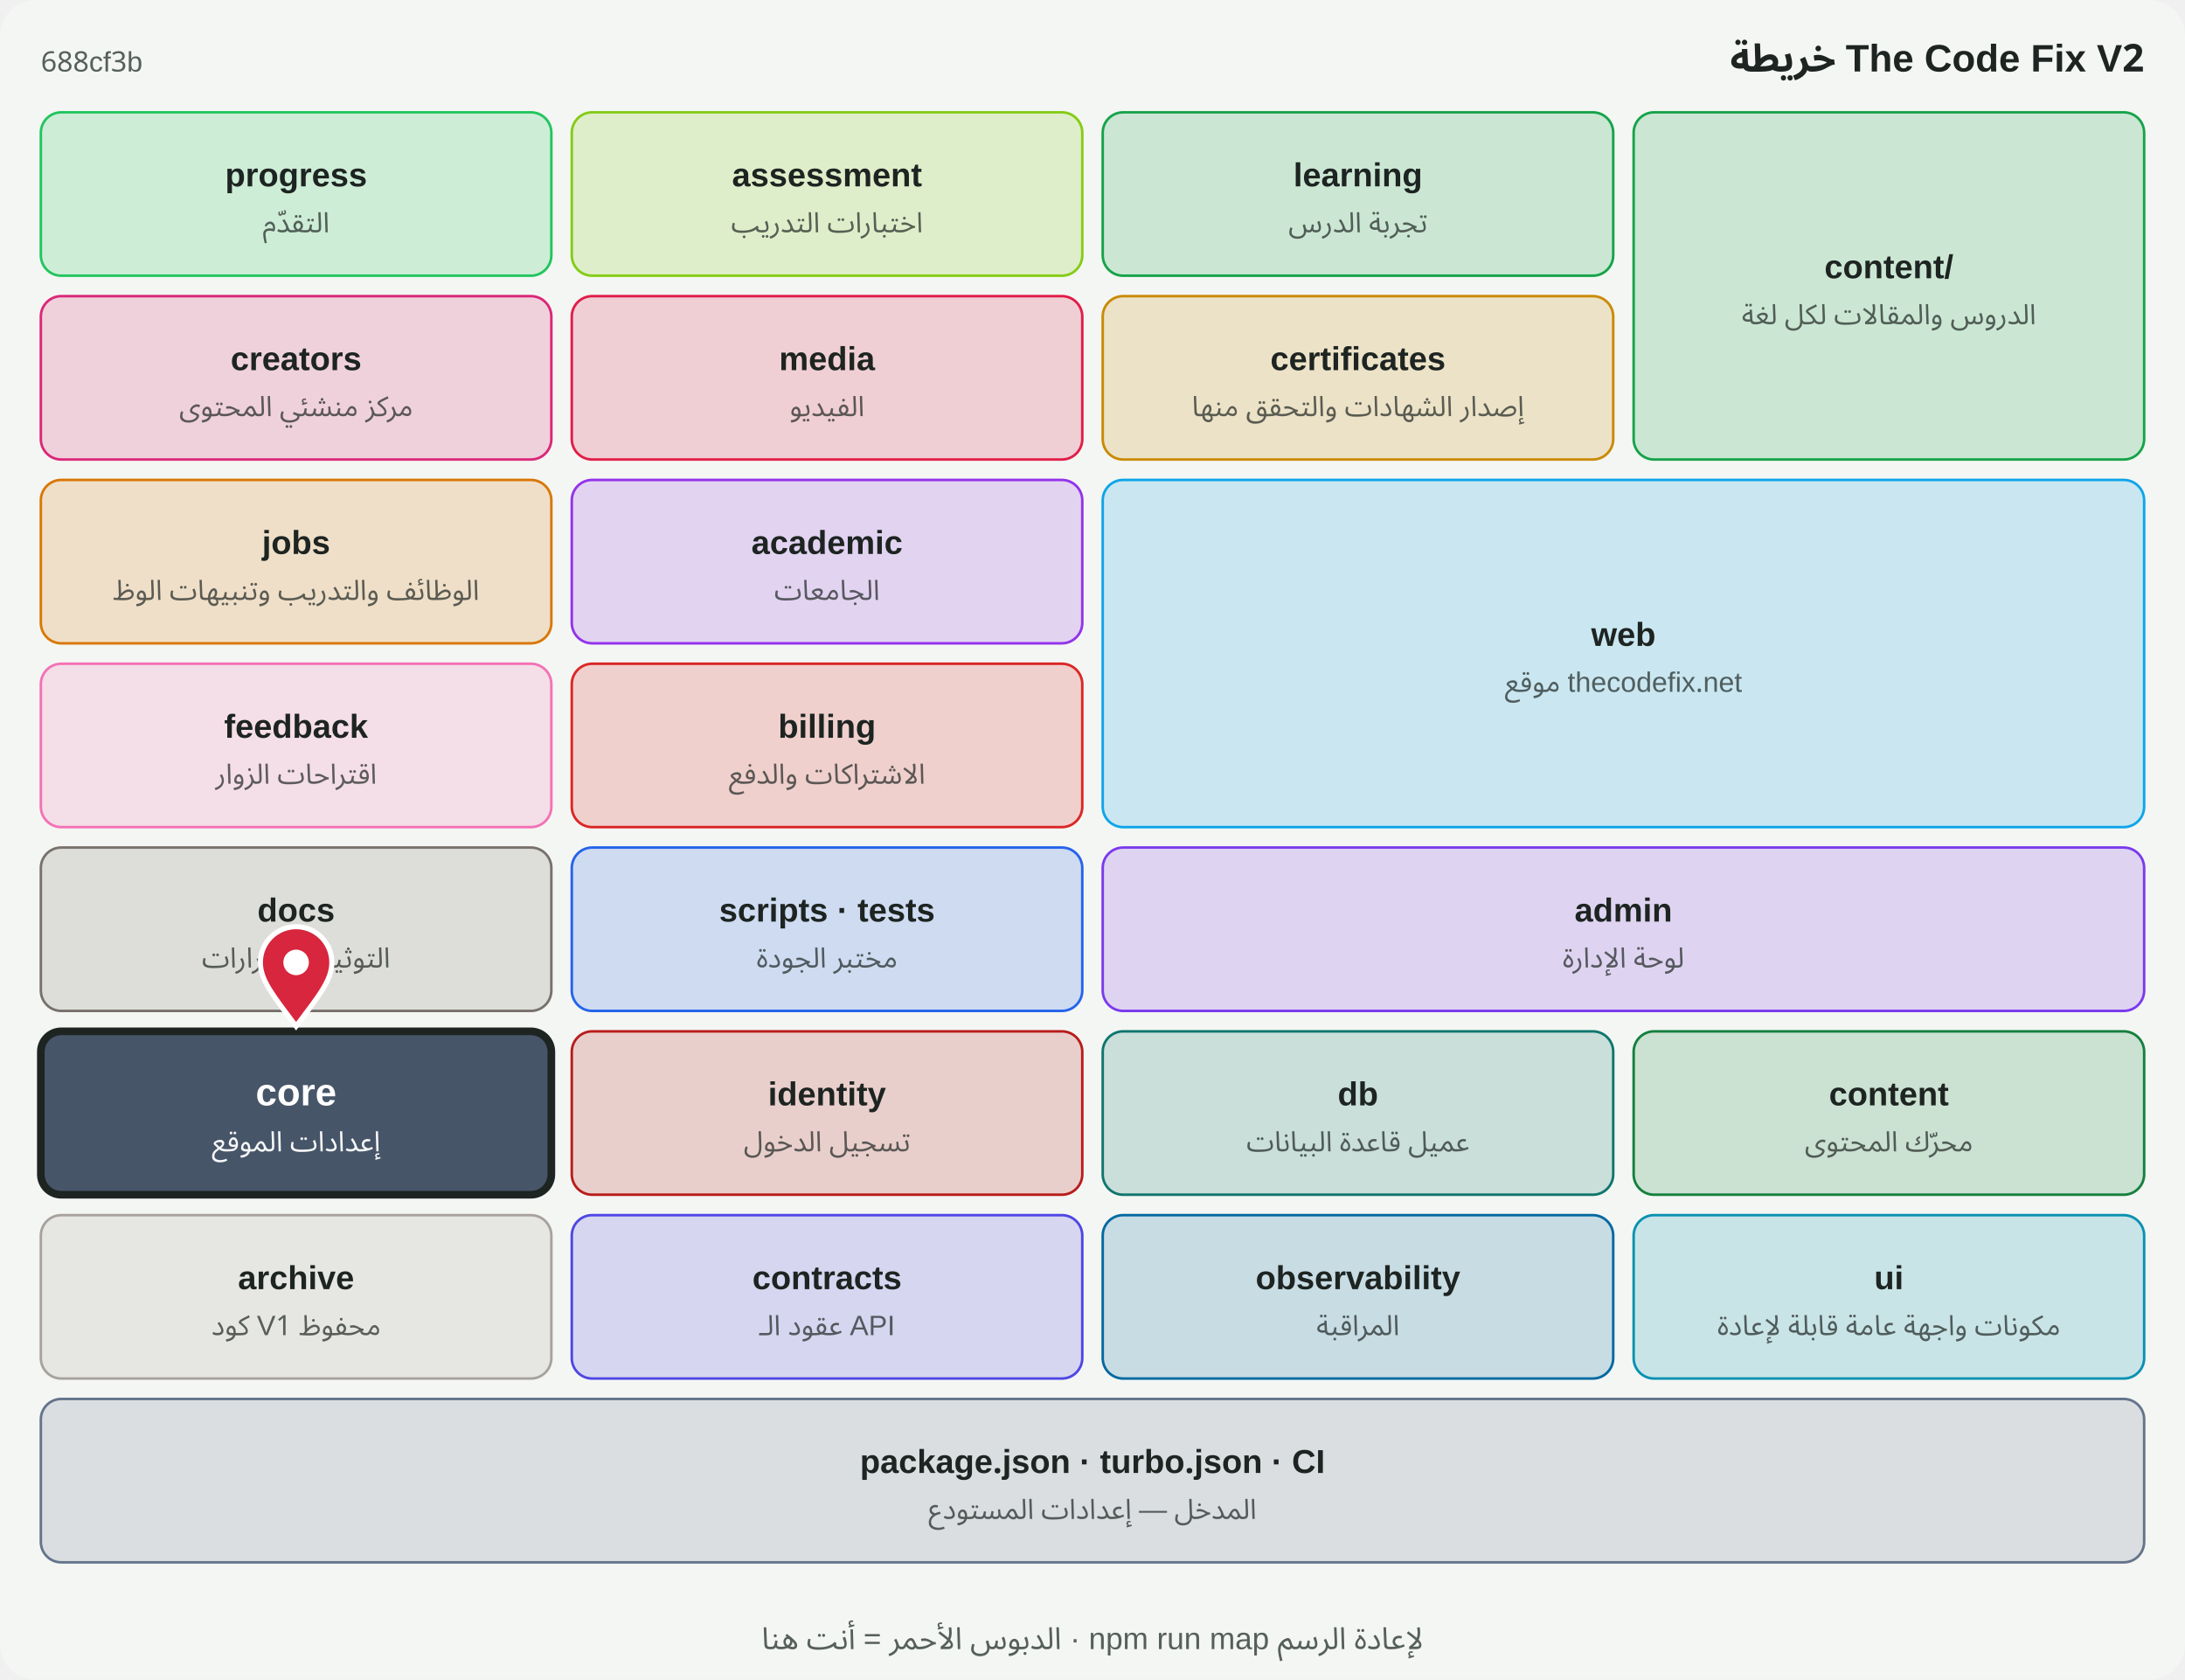
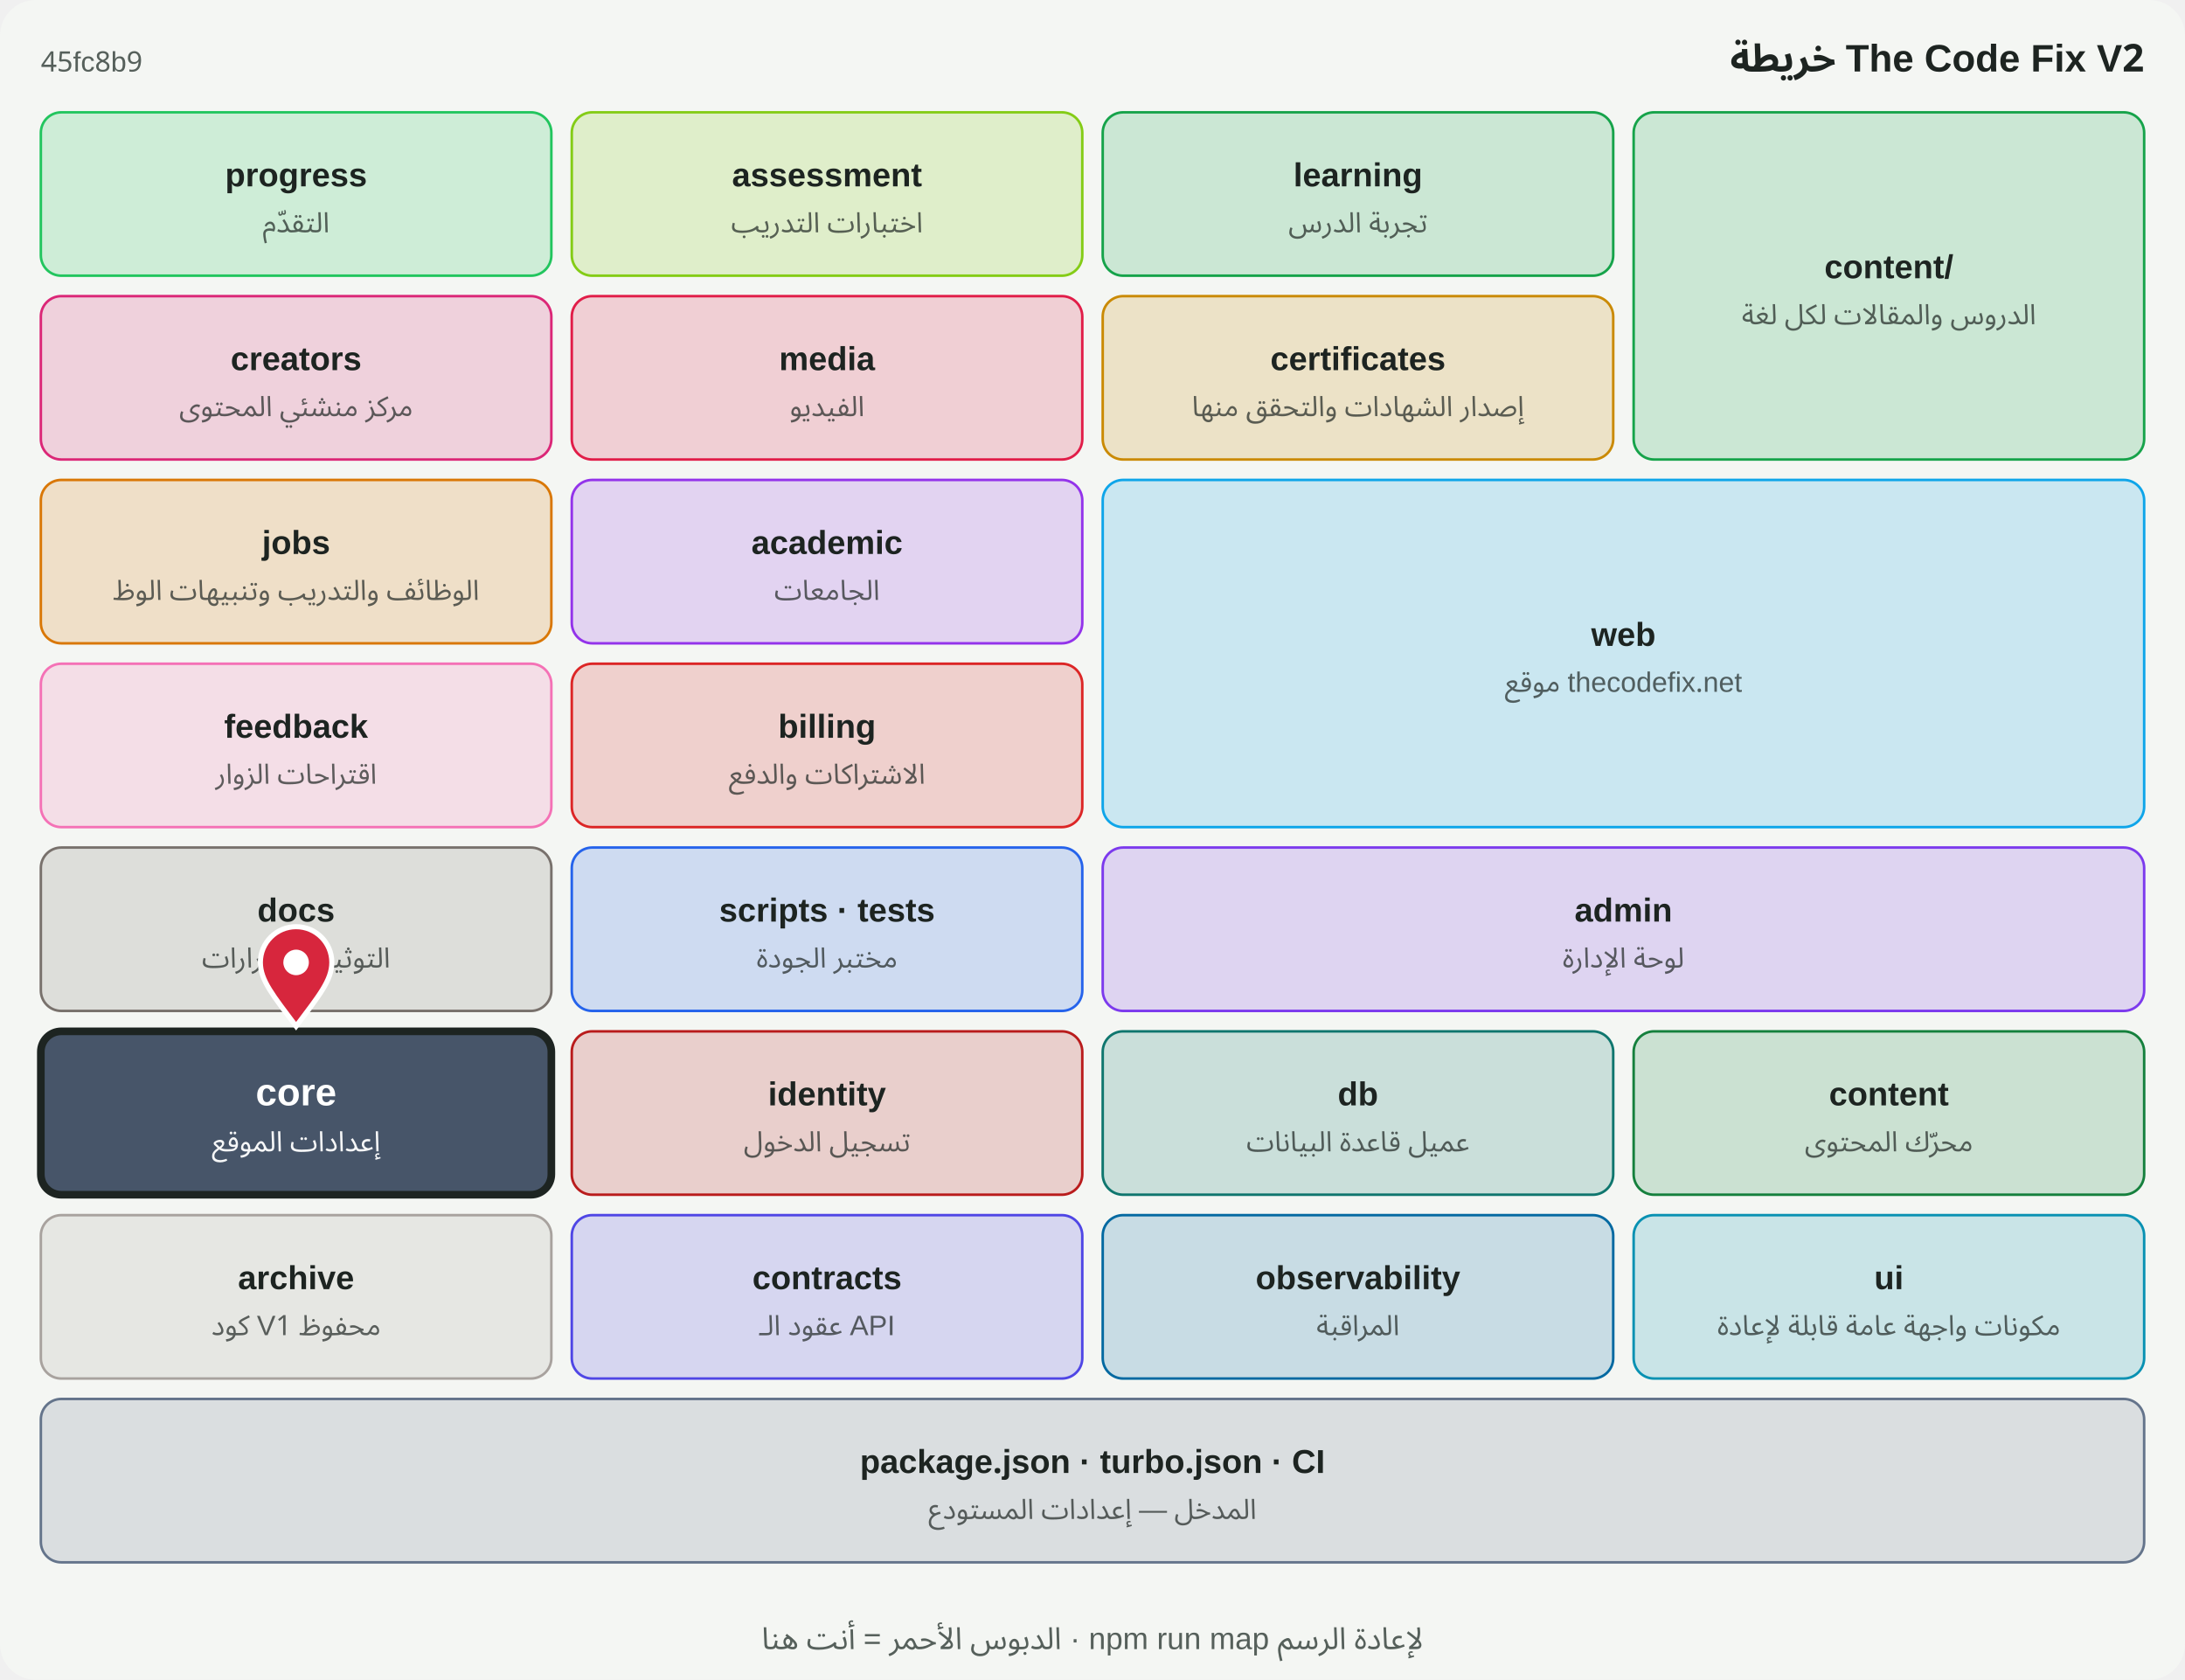
<svg xmlns="http://www.w3.org/2000/svg" viewBox="0 0 856 658" width="856" height="658" font-family="'Segoe UI', Tahoma, 'Noto Sans Arabic', Arial, sans-serif" role="img" aria-label="خريطة مشروع The Code Fix — إعدادات الموقع (@tcf/core)">
  <rect width="856" height="658" rx="14" fill="#f4f6f3" />
  <text x="840" y="28" text-anchor="end" font-size="15" font-weight="700" fill="#1d2421">خريطة The Code Fix V2</text>
-   <text x="16" y="28" font-size="11" fill="#56605b">688cf3b</text>
+   <text x="16" y="28" font-size="11" fill="#56605b">45fc8b9</text>
  <g>
    <rect x="640" y="44" width="200" height="136" rx="8" fill="#16a34a" fill-opacity="0.18" stroke="#16a34a" stroke-width="1" />
    <text x="740" y="109" text-anchor="middle" font-size="13" font-weight="600" fill="#1d2421">content/</text>
    <text x="740" y="127" text-anchor="middle" font-size="11" fill="#1d2421" fill-opacity="0.7">الدروس والمقالات لكل لغة</text>
  </g>
  <g>
    <rect x="432" y="44" width="200" height="64" rx="8" fill="#16a34a" fill-opacity="0.18" stroke="#16a34a" stroke-width="1" />
    <text x="532" y="73" text-anchor="middle" font-size="13" font-weight="600" fill="#1d2421">learning</text>
    <text x="532" y="91" text-anchor="middle" font-size="11" fill="#1d2421" fill-opacity="0.7">تجربة الدرس</text>
  </g>
  <g>
    <rect x="224" y="44" width="200" height="64" rx="8" fill="#84cc16" fill-opacity="0.18" stroke="#84cc16" stroke-width="1" />
    <text x="324" y="73" text-anchor="middle" font-size="13" font-weight="600" fill="#1d2421">assessment</text>
    <text x="324" y="91" text-anchor="middle" font-size="11" fill="#1d2421" fill-opacity="0.7">اختبارات التدريب</text>
  </g>
  <g>
    <rect x="16" y="44" width="200" height="64" rx="8" fill="#22c55e" fill-opacity="0.18" stroke="#22c55e" stroke-width="1" />
    <text x="116" y="73" text-anchor="middle" font-size="13" font-weight="600" fill="#1d2421">progress</text>
    <text x="116" y="91" text-anchor="middle" font-size="11" fill="#1d2421" fill-opacity="0.7">التقدّم</text>
  </g>
  <g>
    <rect x="432" y="116" width="200" height="64" rx="8" fill="#ca8a04" fill-opacity="0.18" stroke="#ca8a04" stroke-width="1" />
    <text x="532" y="145" text-anchor="middle" font-size="13" font-weight="600" fill="#1d2421">certificates</text>
    <text x="532" y="163" text-anchor="middle" font-size="11" fill="#1d2421" fill-opacity="0.7">إصدار الشهادات والتحقق منها</text>
  </g>
  <g>
    <rect x="224" y="116" width="200" height="64" rx="8" fill="#e11d48" fill-opacity="0.18" stroke="#e11d48" stroke-width="1" />
    <text x="324" y="145" text-anchor="middle" font-size="13" font-weight="600" fill="#1d2421">media</text>
    <text x="324" y="163" text-anchor="middle" font-size="11" fill="#1d2421" fill-opacity="0.7">الفيديو</text>
  </g>
  <g>
    <rect x="16" y="116" width="200" height="64" rx="8" fill="#db2777" fill-opacity="0.18" stroke="#db2777" stroke-width="1" />
    <text x="116" y="145" text-anchor="middle" font-size="13" font-weight="600" fill="#1d2421">creators</text>
    <text x="116" y="163" text-anchor="middle" font-size="11" fill="#1d2421" fill-opacity="0.7">مركز منشئي المحتوى</text>
  </g>
  <g>
    <rect x="432" y="188" width="408" height="136" rx="8" fill="#0ea5e9" fill-opacity="0.18" stroke="#0ea5e9" stroke-width="1" />
    <text x="636" y="253" text-anchor="middle" font-size="13" font-weight="600" fill="#1d2421">web</text>
    <text x="636" y="271" text-anchor="middle" font-size="11" fill="#1d2421" fill-opacity="0.7">موقع thecodefix.net</text>
  </g>
  <g>
    <rect x="224" y="188" width="200" height="64" rx="8" fill="#9333ea" fill-opacity="0.18" stroke="#9333ea" stroke-width="1" />
    <text x="324" y="217" text-anchor="middle" font-size="13" font-weight="600" fill="#1d2421">academic</text>
    <text x="324" y="235" text-anchor="middle" font-size="11" fill="#1d2421" fill-opacity="0.7">الجامعات</text>
  </g>
  <g>
    <rect x="16" y="188" width="200" height="64" rx="8" fill="#d97706" fill-opacity="0.18" stroke="#d97706" stroke-width="1" />
    <text x="116" y="217" text-anchor="middle" font-size="13" font-weight="600" fill="#1d2421">jobs</text>
    <text x="116" y="235" text-anchor="middle" font-size="11" fill="#1d2421" fill-opacity="0.7">الوظائف والتدريب وتنبيهات الوظ</text>
  </g>
  <g>
    <rect x="224" y="260" width="200" height="64" rx="8" fill="#dc2626" fill-opacity="0.18" stroke="#dc2626" stroke-width="1" />
    <text x="324" y="289" text-anchor="middle" font-size="13" font-weight="600" fill="#1d2421">billing</text>
    <text x="324" y="307" text-anchor="middle" font-size="11" fill="#1d2421" fill-opacity="0.7">الاشتراكات والدفع</text>
  </g>
  <g>
    <rect x="16" y="260" width="200" height="64" rx="8" fill="#f472b6" fill-opacity="0.18" stroke="#f472b6" stroke-width="1" />
    <text x="116" y="289" text-anchor="middle" font-size="13" font-weight="600" fill="#1d2421">feedback</text>
    <text x="116" y="307" text-anchor="middle" font-size="11" fill="#1d2421" fill-opacity="0.7">اقتراحات الزوار</text>
  </g>
  <g>
    <rect x="432" y="332" width="408" height="64" rx="8" fill="#7c3aed" fill-opacity="0.18" stroke="#7c3aed" stroke-width="1" />
    <text x="636" y="361" text-anchor="middle" font-size="13" font-weight="600" fill="#1d2421">admin</text>
    <text x="636" y="379" text-anchor="middle" font-size="11" fill="#1d2421" fill-opacity="0.7">لوحة الإدارة</text>
  </g>
  <g>
    <rect x="224" y="332" width="200" height="64" rx="8" fill="#2563eb" fill-opacity="0.18" stroke="#2563eb" stroke-width="1" />
    <text x="324" y="361" text-anchor="middle" font-size="13" font-weight="600" fill="#1d2421">scripts · tests</text>
    <text x="324" y="379" text-anchor="middle" font-size="11" fill="#1d2421" fill-opacity="0.7">مختبر الجودة</text>
  </g>
  <g>
    <rect x="16" y="332" width="200" height="64" rx="8" fill="#78716c" fill-opacity="0.18" stroke="#78716c" stroke-width="1" />
    <text x="116" y="361" text-anchor="middle" font-size="13" font-weight="600" fill="#1d2421">docs</text>
    <text x="116" y="379" text-anchor="middle" font-size="11" fill="#1d2421" fill-opacity="0.7">التوثيق والقرارات</text>
  </g>
  <g>
    <rect x="640" y="404" width="200" height="64" rx="8" fill="#15803d" fill-opacity="0.18" stroke="#15803d" stroke-width="1" />
    <text x="740" y="433" text-anchor="middle" font-size="13" font-weight="600" fill="#1d2421">content</text>
    <text x="740" y="451" text-anchor="middle" font-size="11" fill="#1d2421" fill-opacity="0.7">محرّك المحتوى</text>
  </g>
  <g>
    <rect x="432" y="404" width="200" height="64" rx="8" fill="#0f766e" fill-opacity="0.18" stroke="#0f766e" stroke-width="1" />
    <text x="532" y="433" text-anchor="middle" font-size="13" font-weight="600" fill="#1d2421">db</text>
    <text x="532" y="451" text-anchor="middle" font-size="11" fill="#1d2421" fill-opacity="0.7">عميل قاعدة البيانات</text>
  </g>
  <g>
    <rect x="224" y="404" width="200" height="64" rx="8" fill="#b91c1c" fill-opacity="0.18" stroke="#b91c1c" stroke-width="1" />
    <text x="324" y="433" text-anchor="middle" font-size="13" font-weight="600" fill="#1d2421">identity</text>
    <text x="324" y="451" text-anchor="middle" font-size="11" fill="#1d2421" fill-opacity="0.7">تسجيل الدخول</text>
  </g>
  <g>
    <rect x="16" y="404" width="200" height="64" rx="8" fill="#475569" fill-opacity="1" stroke="#1d2421" stroke-width="3" />
    <text x="116" y="433" text-anchor="middle" font-size="15" font-weight="700" fill="#ffffff">core</text>
    <text x="116" y="451" text-anchor="middle" font-size="11" fill="#ffffff" fill-opacity="0.95">إعدادات الموقع</text>
  </g>
  <path d="M116 402 c-9 -12 -14 -18 -14 -25 a14 14 0 0 1 28 0 c0 7 -5 13 -14 25z" fill="#d7263d" stroke="#fff" stroke-width="2" />
  <circle cx="116" cy="377" r="5" fill="#fff" />
  <g>
    <rect x="640" y="476" width="200" height="64" rx="8" fill="#0891b2" fill-opacity="0.18" stroke="#0891b2" stroke-width="1" />
    <text x="740" y="505" text-anchor="middle" font-size="13" font-weight="600" fill="#1d2421">ui</text>
    <text x="740" y="523" text-anchor="middle" font-size="11" fill="#1d2421" fill-opacity="0.7">مكونات واجهة عامة قابلة لإعادة</text>
  </g>
  <g>
    <rect x="432" y="476" width="200" height="64" rx="8" fill="#0369a1" fill-opacity="0.18" stroke="#0369a1" stroke-width="1" />
    <text x="532" y="505" text-anchor="middle" font-size="13" font-weight="600" fill="#1d2421">observability</text>
    <text x="532" y="523" text-anchor="middle" font-size="11" fill="#1d2421" fill-opacity="0.7">المراقبة</text>
  </g>
  <g>
    <rect x="224" y="476" width="200" height="64" rx="8" fill="#4f46e5" fill-opacity="0.18" stroke="#4f46e5" stroke-width="1" />
    <text x="324" y="505" text-anchor="middle" font-size="13" font-weight="600" fill="#1d2421">contracts</text>
    <text x="324" y="523" text-anchor="middle" font-size="11" fill="#1d2421" fill-opacity="0.7">عقود الـ API</text>
  </g>
  <g>
    <rect x="16" y="476" width="200" height="64" rx="8" fill="#a8a29e" fill-opacity="0.18" stroke="#a8a29e" stroke-width="1" />
    <text x="116" y="505" text-anchor="middle" font-size="13" font-weight="600" fill="#1d2421">archive</text>
    <text x="116" y="523" text-anchor="middle" font-size="11" fill="#1d2421" fill-opacity="0.7">كود V1 محفوظ</text>
  </g>
  <g>
    <rect x="16" y="548" width="824" height="64" rx="8" fill="#64748b" fill-opacity="0.18" stroke="#64748b" stroke-width="1" />
    <text x="428" y="577" text-anchor="middle" font-size="13" font-weight="600" fill="#1d2421">package.json · turbo.json · CI</text>
    <text x="428" y="595" text-anchor="middle" font-size="11" fill="#1d2421" fill-opacity="0.7">المدخل — إعدادات المستودع</text>
  </g>
  <text x="428" y="646" text-anchor="middle" font-size="12" fill="#56605b">الدبوس الأحمر = أنت هنا · npm run map لإعادة الرسم</text>
</svg>
